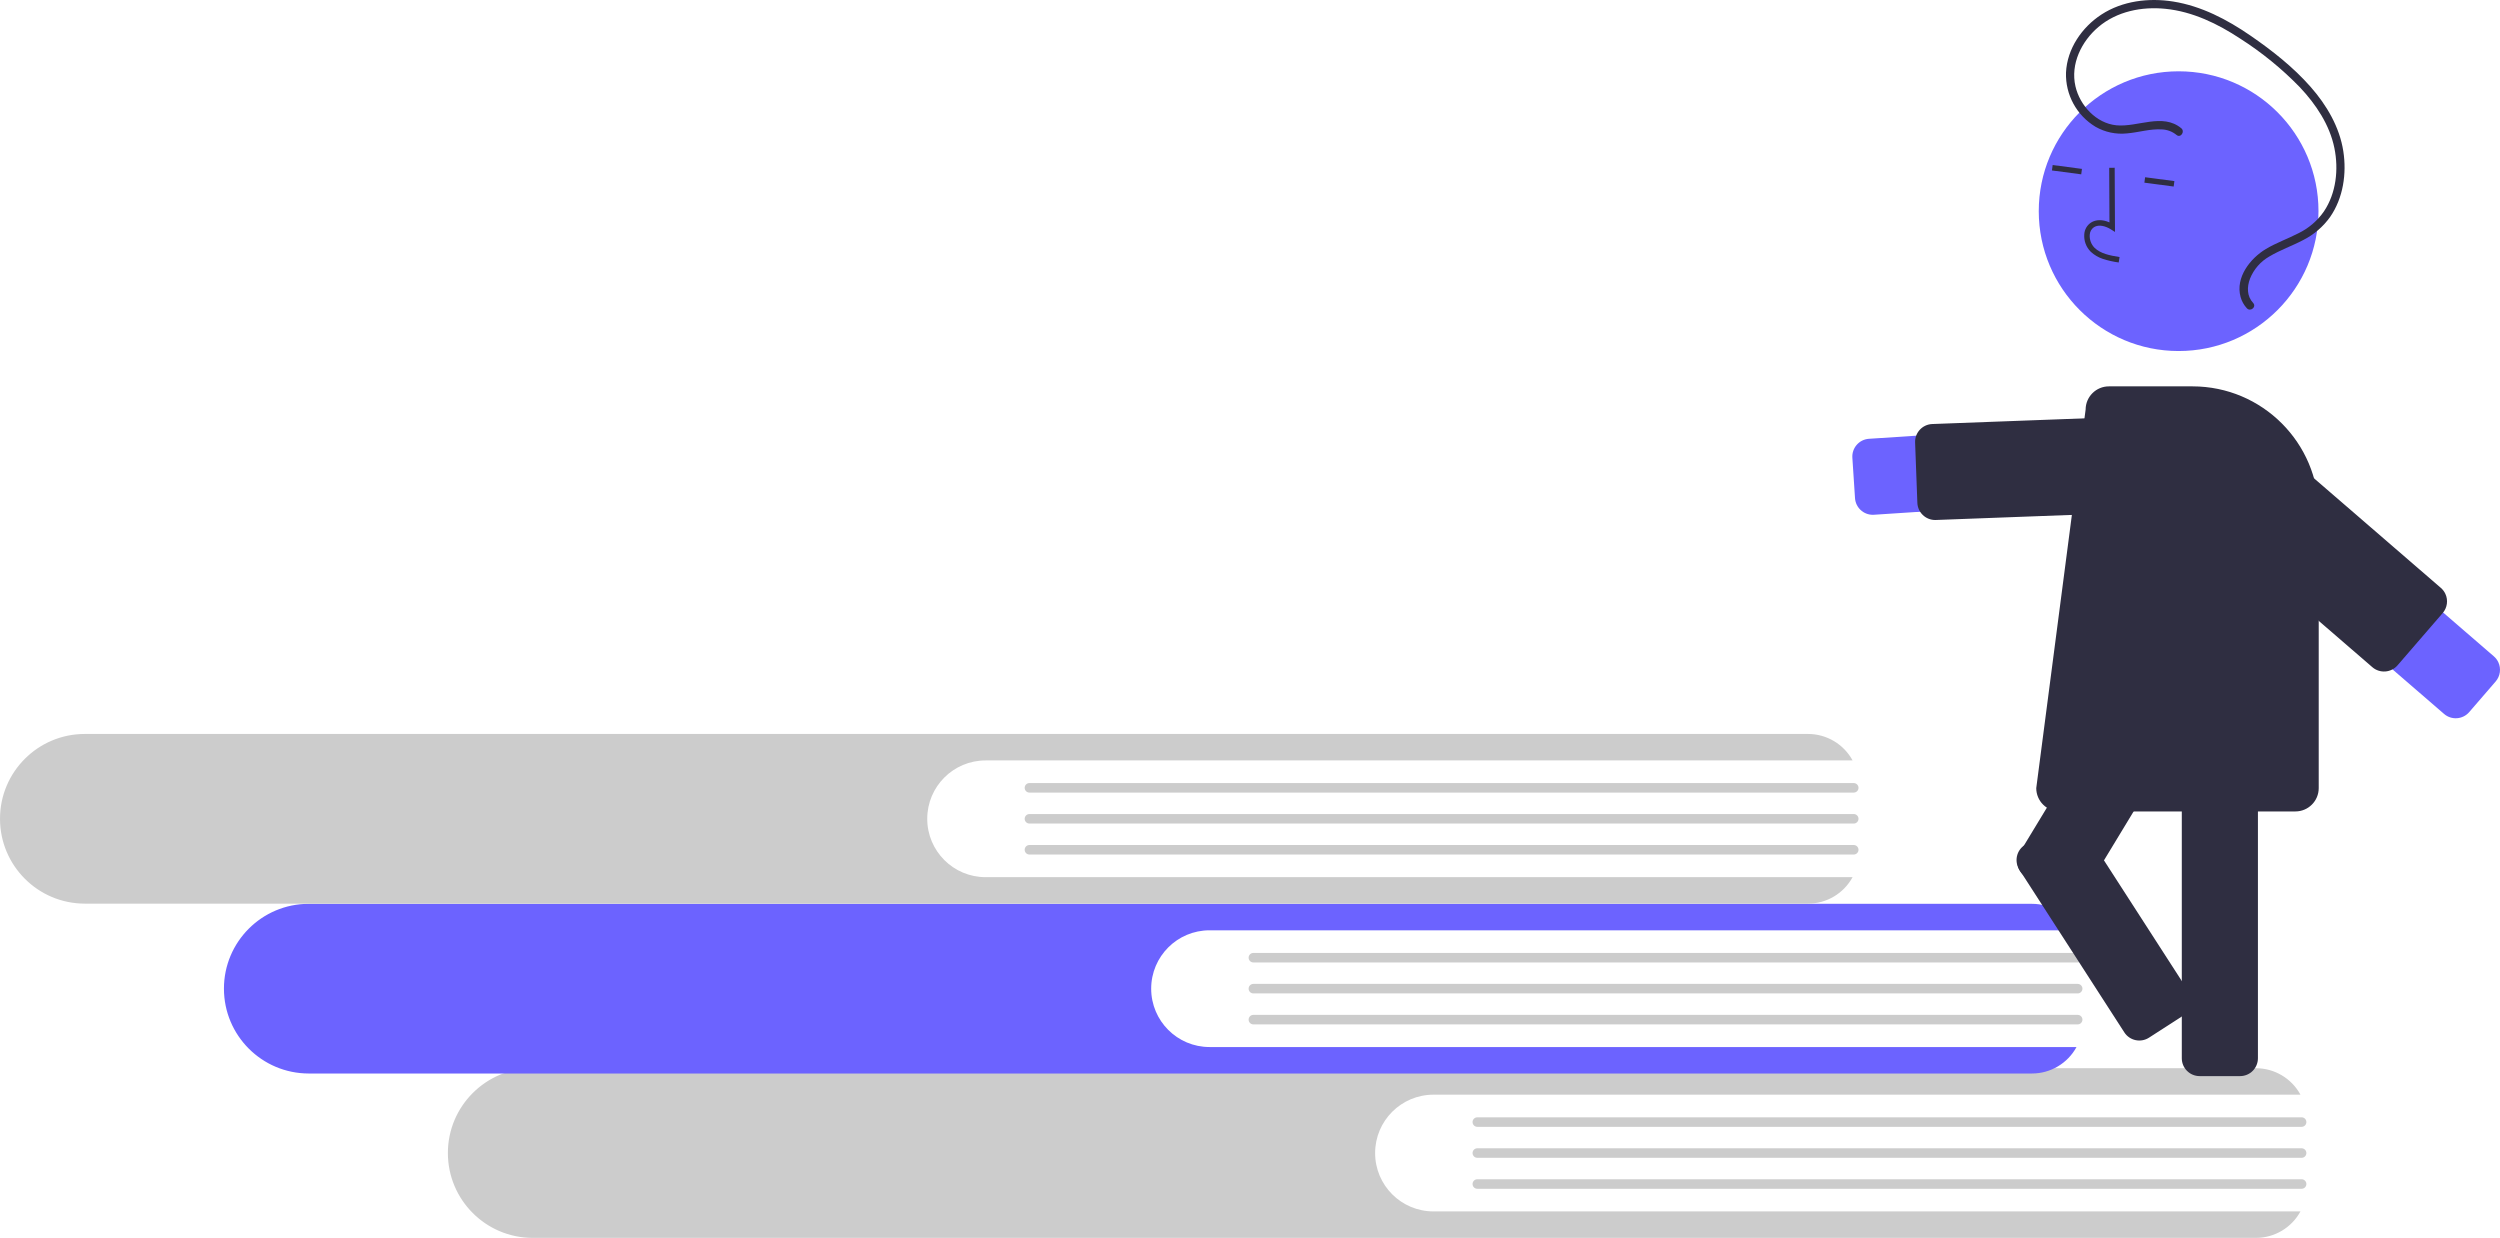
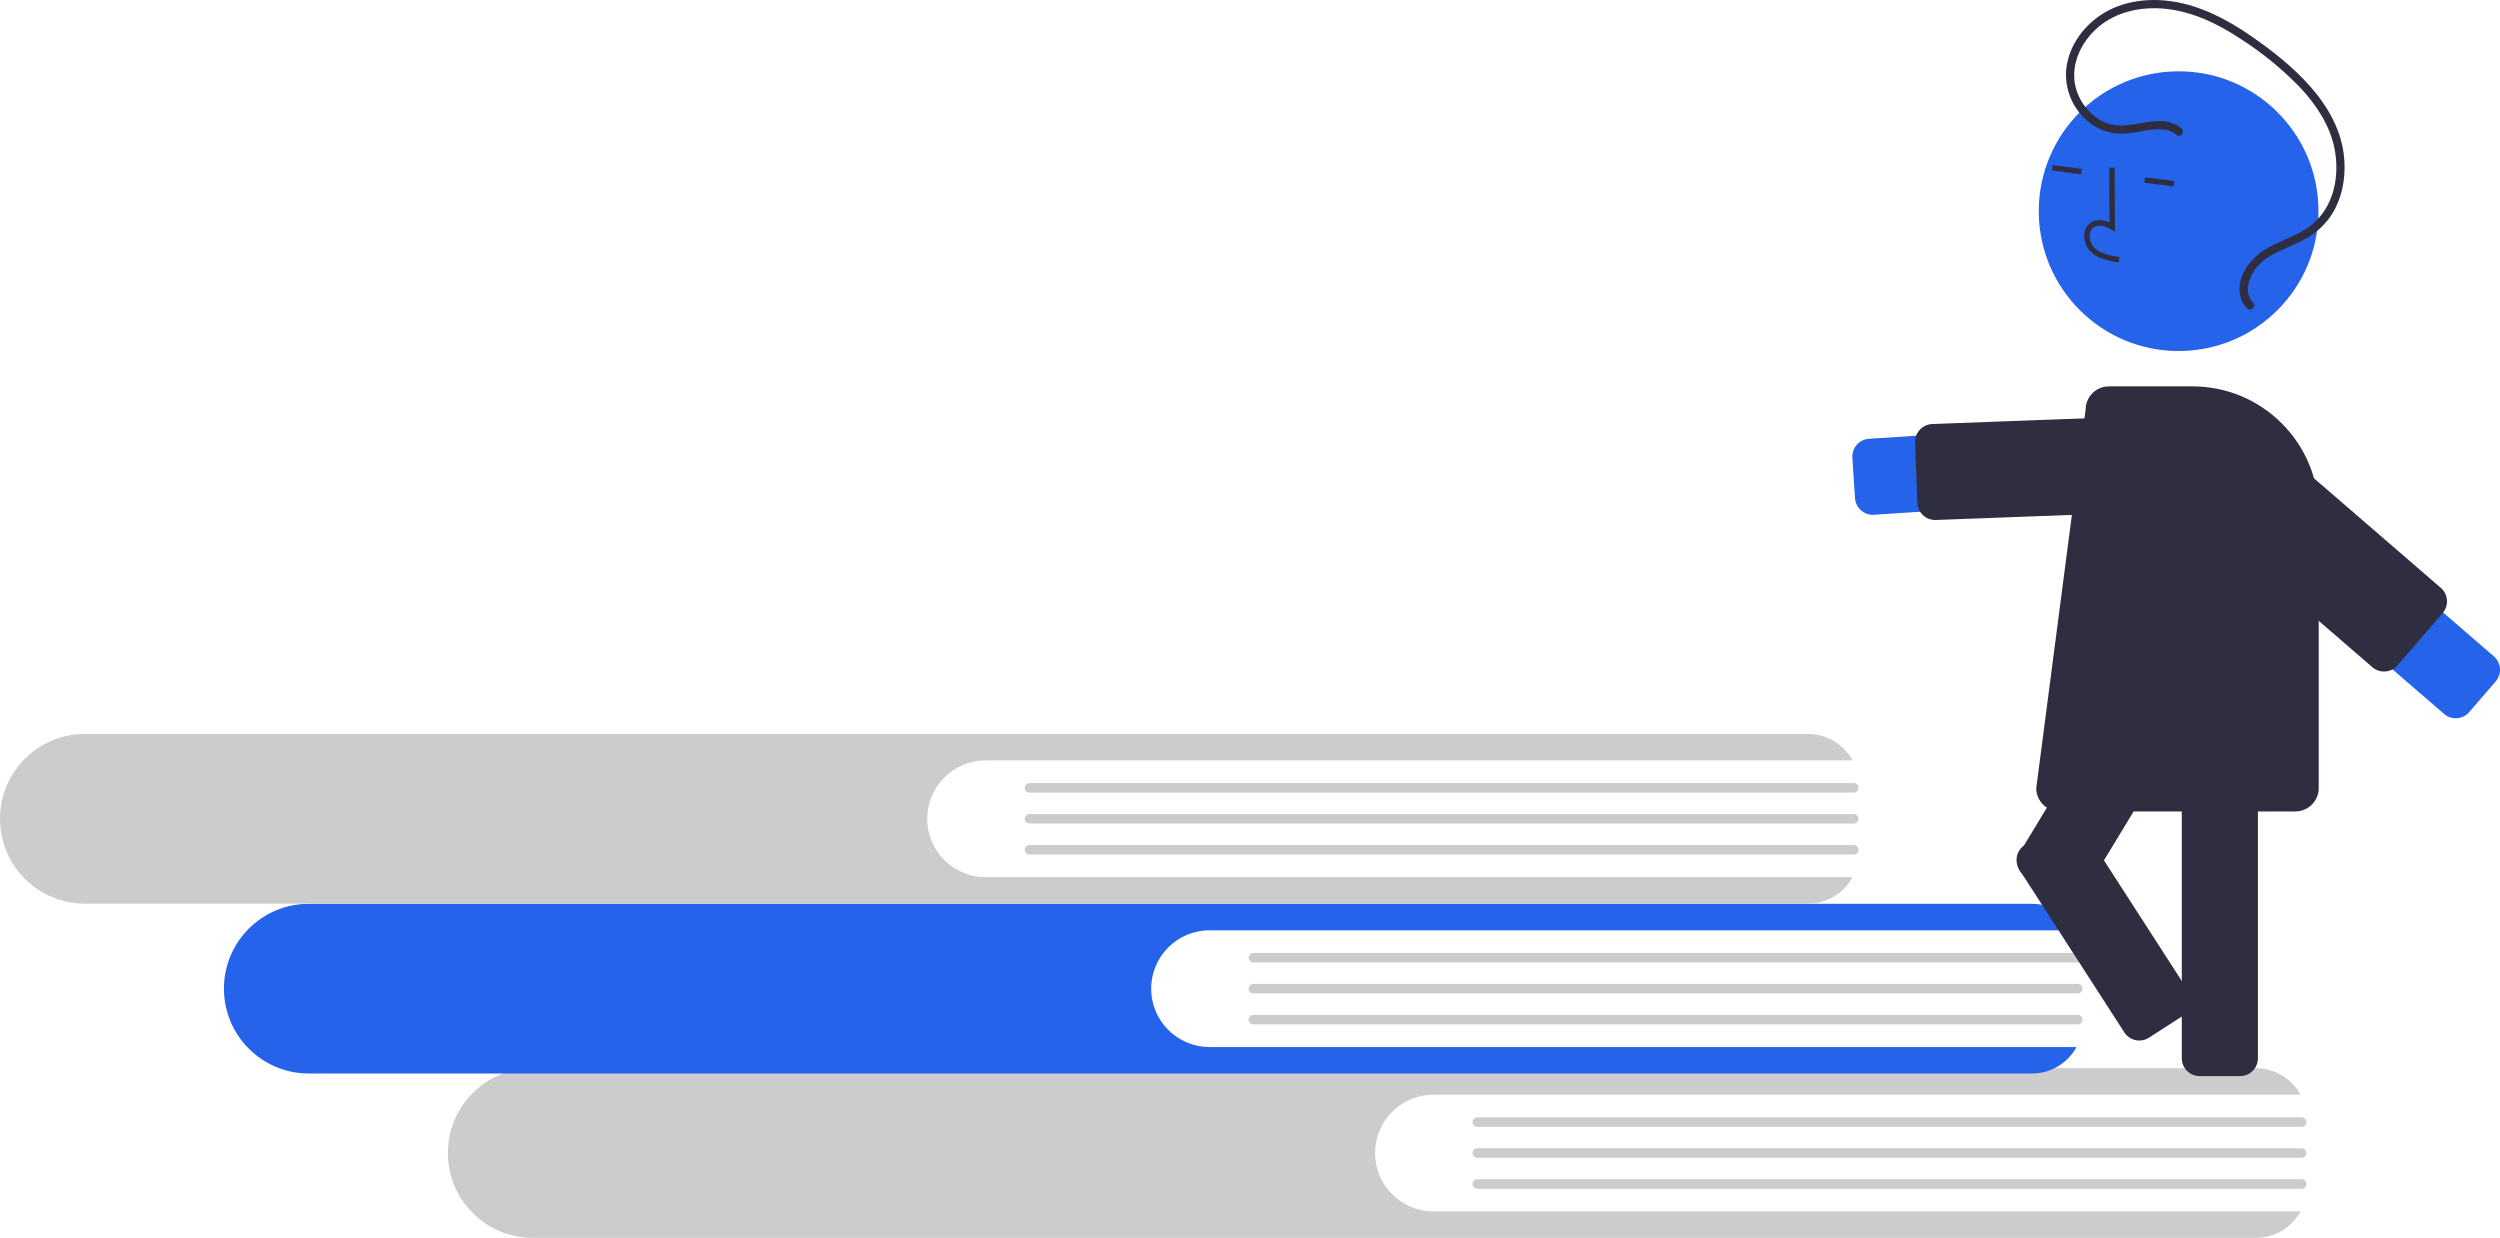
<svg xmlns="http://www.w3.org/2000/svg" id="b8e8e527-8ae9-42c1-86cd-ac5b5d82d2b9" data-name="Layer 1" width="911.602" height="451.384" viewBox="0 0 911.602 451.384">
  <path d="M666.907,666.039a21.283,21.283,0,0,1,0-42.566H983.042a18.505,18.505,0,0,0-16.237-9.653H338.413a30.932,30.932,0,0,0-30.897,30.936,30.952,30.952,0,0,0,30.897,30.936H966.805a18.506,18.506,0,0,0,16.237-9.653Z" transform="translate(-144.1992 -224.3079)" fill="#ccc" />
  <path d="M983.462,635.2H682.891a1.737,1.737,0,0,1,0-3.475H983.462a1.737,1.737,0,0,1,0,3.475Z" transform="translate(-144.1992 -224.3079)" fill="#ccc" />
  <path d="M983.462,646.493H682.891a1.737,1.737,0,0,1,0-3.475H983.462a1.737,1.737,0,0,1,0,3.475Z" transform="translate(-144.1992 -224.3079)" fill="#ccc" />
  <path d="M983.462,657.787H682.891a1.737,1.737,0,0,1,0-3.475H983.462a1.737,1.737,0,0,1,0,3.475Z" transform="translate(-144.1992 -224.3079)" fill="#ccc" />
-   <path d="M585.249,606.099a21.283,21.283,0,0,1,0-42.566H901.384a18.505,18.505,0,0,0-16.237-9.653H256.755a30.933,30.933,0,0,0-30.898,30.936,30.952,30.952,0,0,0,30.898,30.936H885.147a18.505,18.505,0,0,0,16.237-9.653Z" transform="translate(-144.1992 -224.3079)" fill="#6c63ff" />
+   <path d="M585.249,606.099a21.283,21.283,0,0,1,0-42.566H901.384a18.505,18.505,0,0,0-16.237-9.653H256.755a30.933,30.933,0,0,0-30.898,30.936,30.952,30.952,0,0,0,30.898,30.936H885.147a18.505,18.505,0,0,0,16.237-9.653Z" transform="translate(-144.1992 -224.3079)" fill="#2563eb" />
  <path d="M901.804,575.26H601.233a1.737,1.737,0,0,1,0-3.475H901.804a1.737,1.737,0,1,1,0,3.475Z" transform="translate(-144.1992 -224.3079)" fill="#ccc" />
  <path d="M901.804,586.553H601.233a1.737,1.737,0,0,1,0-3.475H901.804a1.737,1.737,0,1,1,0,3.475Z" transform="translate(-144.1992 -224.3079)" fill="#ccc" />
  <path d="M901.804,597.846H601.233a1.737,1.737,0,0,1,0-3.475H901.804a1.737,1.737,0,1,1,0,3.475Z" transform="translate(-144.1992 -224.3079)" fill="#ccc" />
  <path d="M503.591,544.158a21.283,21.283,0,0,1,0-42.566H819.726a18.506,18.506,0,0,0-16.237-9.653H175.097a30.932,30.932,0,0,0-30.897,30.936,30.952,30.952,0,0,0,30.897,30.936H803.489a18.505,18.505,0,0,0,16.237-9.653Z" transform="translate(-144.1992 -224.3079)" fill="#ccc" />
  <path d="M820.146,513.32H519.575a1.737,1.737,0,0,1,0-3.475H820.146a1.737,1.737,0,1,1,0,3.475Z" transform="translate(-144.1992 -224.3079)" fill="#ccc" />
  <path d="M820.146,524.613H519.575a1.737,1.737,0,1,1,0-3.475H820.146a1.737,1.737,0,1,1,0,3.475Z" transform="translate(-144.1992 -224.3079)" fill="#ccc" />
  <path d="M820.146,535.906H519.575a1.737,1.737,0,0,1,0-3.475H820.146a1.737,1.737,0,1,1,0,3.475Z" transform="translate(-144.1992 -224.3079)" fill="#ccc" />
-   <path d="M827.087,412.022a6.5,6.5,0,0,1-6.476-6.075l-.965-14.728a6.5,6.5,0,0,1,6.061-6.911l115.387-7.557a13.88,13.88,0,1,1,1.814,27.701l-115.387,7.556Q827.304,412.021,827.087,412.022Z" transform="translate(-144.1992 -224.3079)" fill="#6c63ff" />
+   <path d="M827.087,412.022a6.5,6.5,0,0,1-6.476-6.075l-.965-14.728a6.5,6.5,0,0,1,6.061-6.911l115.387-7.557a13.88,13.88,0,1,1,1.814,27.701l-115.387,7.556Q827.304,412.021,827.087,412.022Z" transform="translate(-144.1992 -224.3079)" fill="#2563eb" />
  <path d="M849.84,413.921a6.508,6.508,0,0,1-6.493-6.258l-.822-21.998a6.5,6.5,0,0,1,6.253-6.738l94.886-3.546a6.5,6.5,0,0,1,6.738,6.253l.822,21.998a6.5,6.5,0,0,1-6.253,6.738l-94.886,3.546C850.003,413.919,849.921,413.921,849.84,413.921Z" transform="translate(-144.1992 -224.3079)" fill="#2f2e41" />
  <path d="M961.031,616.701H946.271a6.507,6.507,0,0,1-6.5-6.5V487.187a6.507,6.507,0,0,1,6.5-6.5H961.031a6.507,6.507,0,0,1,6.5,6.5V610.201A6.507,6.507,0,0,1,961.031,616.701Z" transform="translate(-144.1992 -224.3079)" fill="#2f2e41" />
  <path d="M895.518,551.677l-12.622-7.651a6.507,6.507,0,0,1-2.189-8.928L944.471,429.901a6.507,6.507,0,0,1,8.928-2.189l12.622,7.651a6.507,6.507,0,0,1,2.189,8.928l-63.764,105.198A6.507,6.507,0,0,1,895.518,551.677Z" transform="translate(-144.1992 -224.3079)" fill="#2f2e41" />
-   <circle cx="794.415" cy="77.001" r="51" fill="#6c63ff" />
+   <circle cx="794.415" cy="77.001" r="51" fill="#2563eb" />
  <path d="M911.008,318.722a12.095,12.095,0,0,1-4.417-2.593,8.133,8.133,0,0,1-2.377-6.439,5.472,5.472,0,0,1,2.433-4.211c1.824-1.17,4.263-1.173,6.747-.079l-.094-19.91,2-.01.111,23.406-1.541-.969c-1.787-1.122-4.339-1.912-6.142-.755a3.514,3.514,0,0,0-1.522,2.719,6.146,6.146,0,0,0,1.768,4.801c2.208,2.11,5.43,2.769,9.105,3.359l-.317,1.975A32.964,32.964,0,0,1,911.008,318.722Z" transform="translate(-144.1992 -224.3079)" fill="#2f2e41" />
  <rect x="896.891" y="280.795" width="2" height="10.772" transform="translate(352.4155 914.5657) rotate(-82.4768)" fill="#2f2e41" />
  <rect x="930.598" y="285.246" width="2" height="10.772" transform="translate(377.2975 951.8508) rotate(-82.4768)" fill="#2f2e41" />
  <path d="M981.199,520.192h-86a8.51,8.51,0,0,1-8.5-8.5l18.004-138.064a8.49,8.49,0,0,1,8.496-8.436h30.52a46.032,46.032,0,0,1,45.98,45.98v100.52A8.51,8.51,0,0,1,981.199,520.192Z" transform="translate(-144.1992 -224.3079)" fill="#2f2e41" />
-   <path d="M1055.19,465.789a6.51,6.51,0,0,1-.967,7.007l-9.649,11.169a6.499,6.499,0,0,1-9.168.669l-87.501-75.597a13.879,13.879,0,1,1,18.148-21.005l87.501,75.597A6.464,6.464,0,0,1,1055.19,465.789Z" transform="translate(-144.1992 -224.3079)" fill="#6c63ff" />
+   <path d="M1055.19,465.789a6.51,6.51,0,0,1-.967,7.007l-9.649,11.169a6.499,6.499,0,0,1-9.168.669l-87.501-75.597a13.879,13.879,0,1,1,18.148-21.005l87.501,75.597A6.464,6.464,0,0,1,1055.19,465.789Z" transform="translate(-144.1992 -224.3079)" fill="#2563eb" />
  <path d="M1035.877,440.841a6.51,6.51,0,0,1-.967,7.007l-16.482,19.077a6.507,6.507,0,0,1-9.168.669l-71.851-62.076a6.499,6.499,0,0,1-.669-9.168l16.481-19.076a6.499,6.499,0,0,1,9.168-.669l71.851,62.076A6.472,6.472,0,0,1,1035.877,440.841Z" transform="translate(-144.1992 -224.3079)" fill="#2f2e41" />
  <path d="M939.568,271.061c-6.818-5.642-15.931-.306-23.641-1.063-7.376-.725-13.313-7.216-14.931-14.201-1.887-8.15,2.204-16.428,8.367-21.649,6.75-5.718,15.813-7.495,24.449-6.625,9.898.997,19.018,5.429,27.228,10.843a121.851,121.851,0,0,1,21.783,17.759c5.871,6.241,10.886,13.718,12.604,22.234,1.561,7.739.645,16.366-3.821,23.032a24.205,24.205,0,0,1-9.324,7.984c-3.9,2.008-8.073,3.47-11.845,5.728-5.704,3.414-11.178,10.373-9.237,17.47a9.793,9.793,0,0,0,2.305,4.147c1.318,1.408,3.609-.529,2.288-1.941-2.32-2.479-2.295-5.845-1.141-8.88a16.272,16.272,0,0,1,7.081-8.09c3.949-2.358,8.33-3.851,12.382-6.008a27.022,27.022,0,0,0,9.754-8.401c4.768-6.899,6.065-15.784,4.798-23.956-1.37-8.844-6.079-16.815-11.918-23.458-6.355-7.23-14.107-13.305-22.012-18.745-8.482-5.837-17.824-10.73-28.09-12.369-8.899-1.421-18.493-.26-26.156,4.721-7.153,4.649-12.557,12.515-12.944,21.196a22.235,22.235,0,0,0,10.753,19.741,19.101,19.101,0,0,0,11.458,2.426c4.256-.354,8.496-1.739,12.791-1.459a8.941,8.941,0,0,1,5.308,2.028c1.49,1.233,3.19-1.242,1.713-2.464Z" transform="translate(-144.1992 -224.3079)" fill="#2f2e41" />
  <path d="M879.599,536.876q.027-.169.064-.338a6.456,6.456,0,0,1,2.831-4.091l12.403-8a6.508,6.508,0,0,1,8.986,1.939l38.261,59.32a6.501,6.501,0,0,1-1.939,8.986l-12.404,8a6.508,6.508,0,0,1-8.986-1.939l-38.261-59.32A6.453,6.453,0,0,1,879.599,536.876Z" transform="translate(-144.1992 -224.3079)" fill="#2f2e41" />
</svg>
